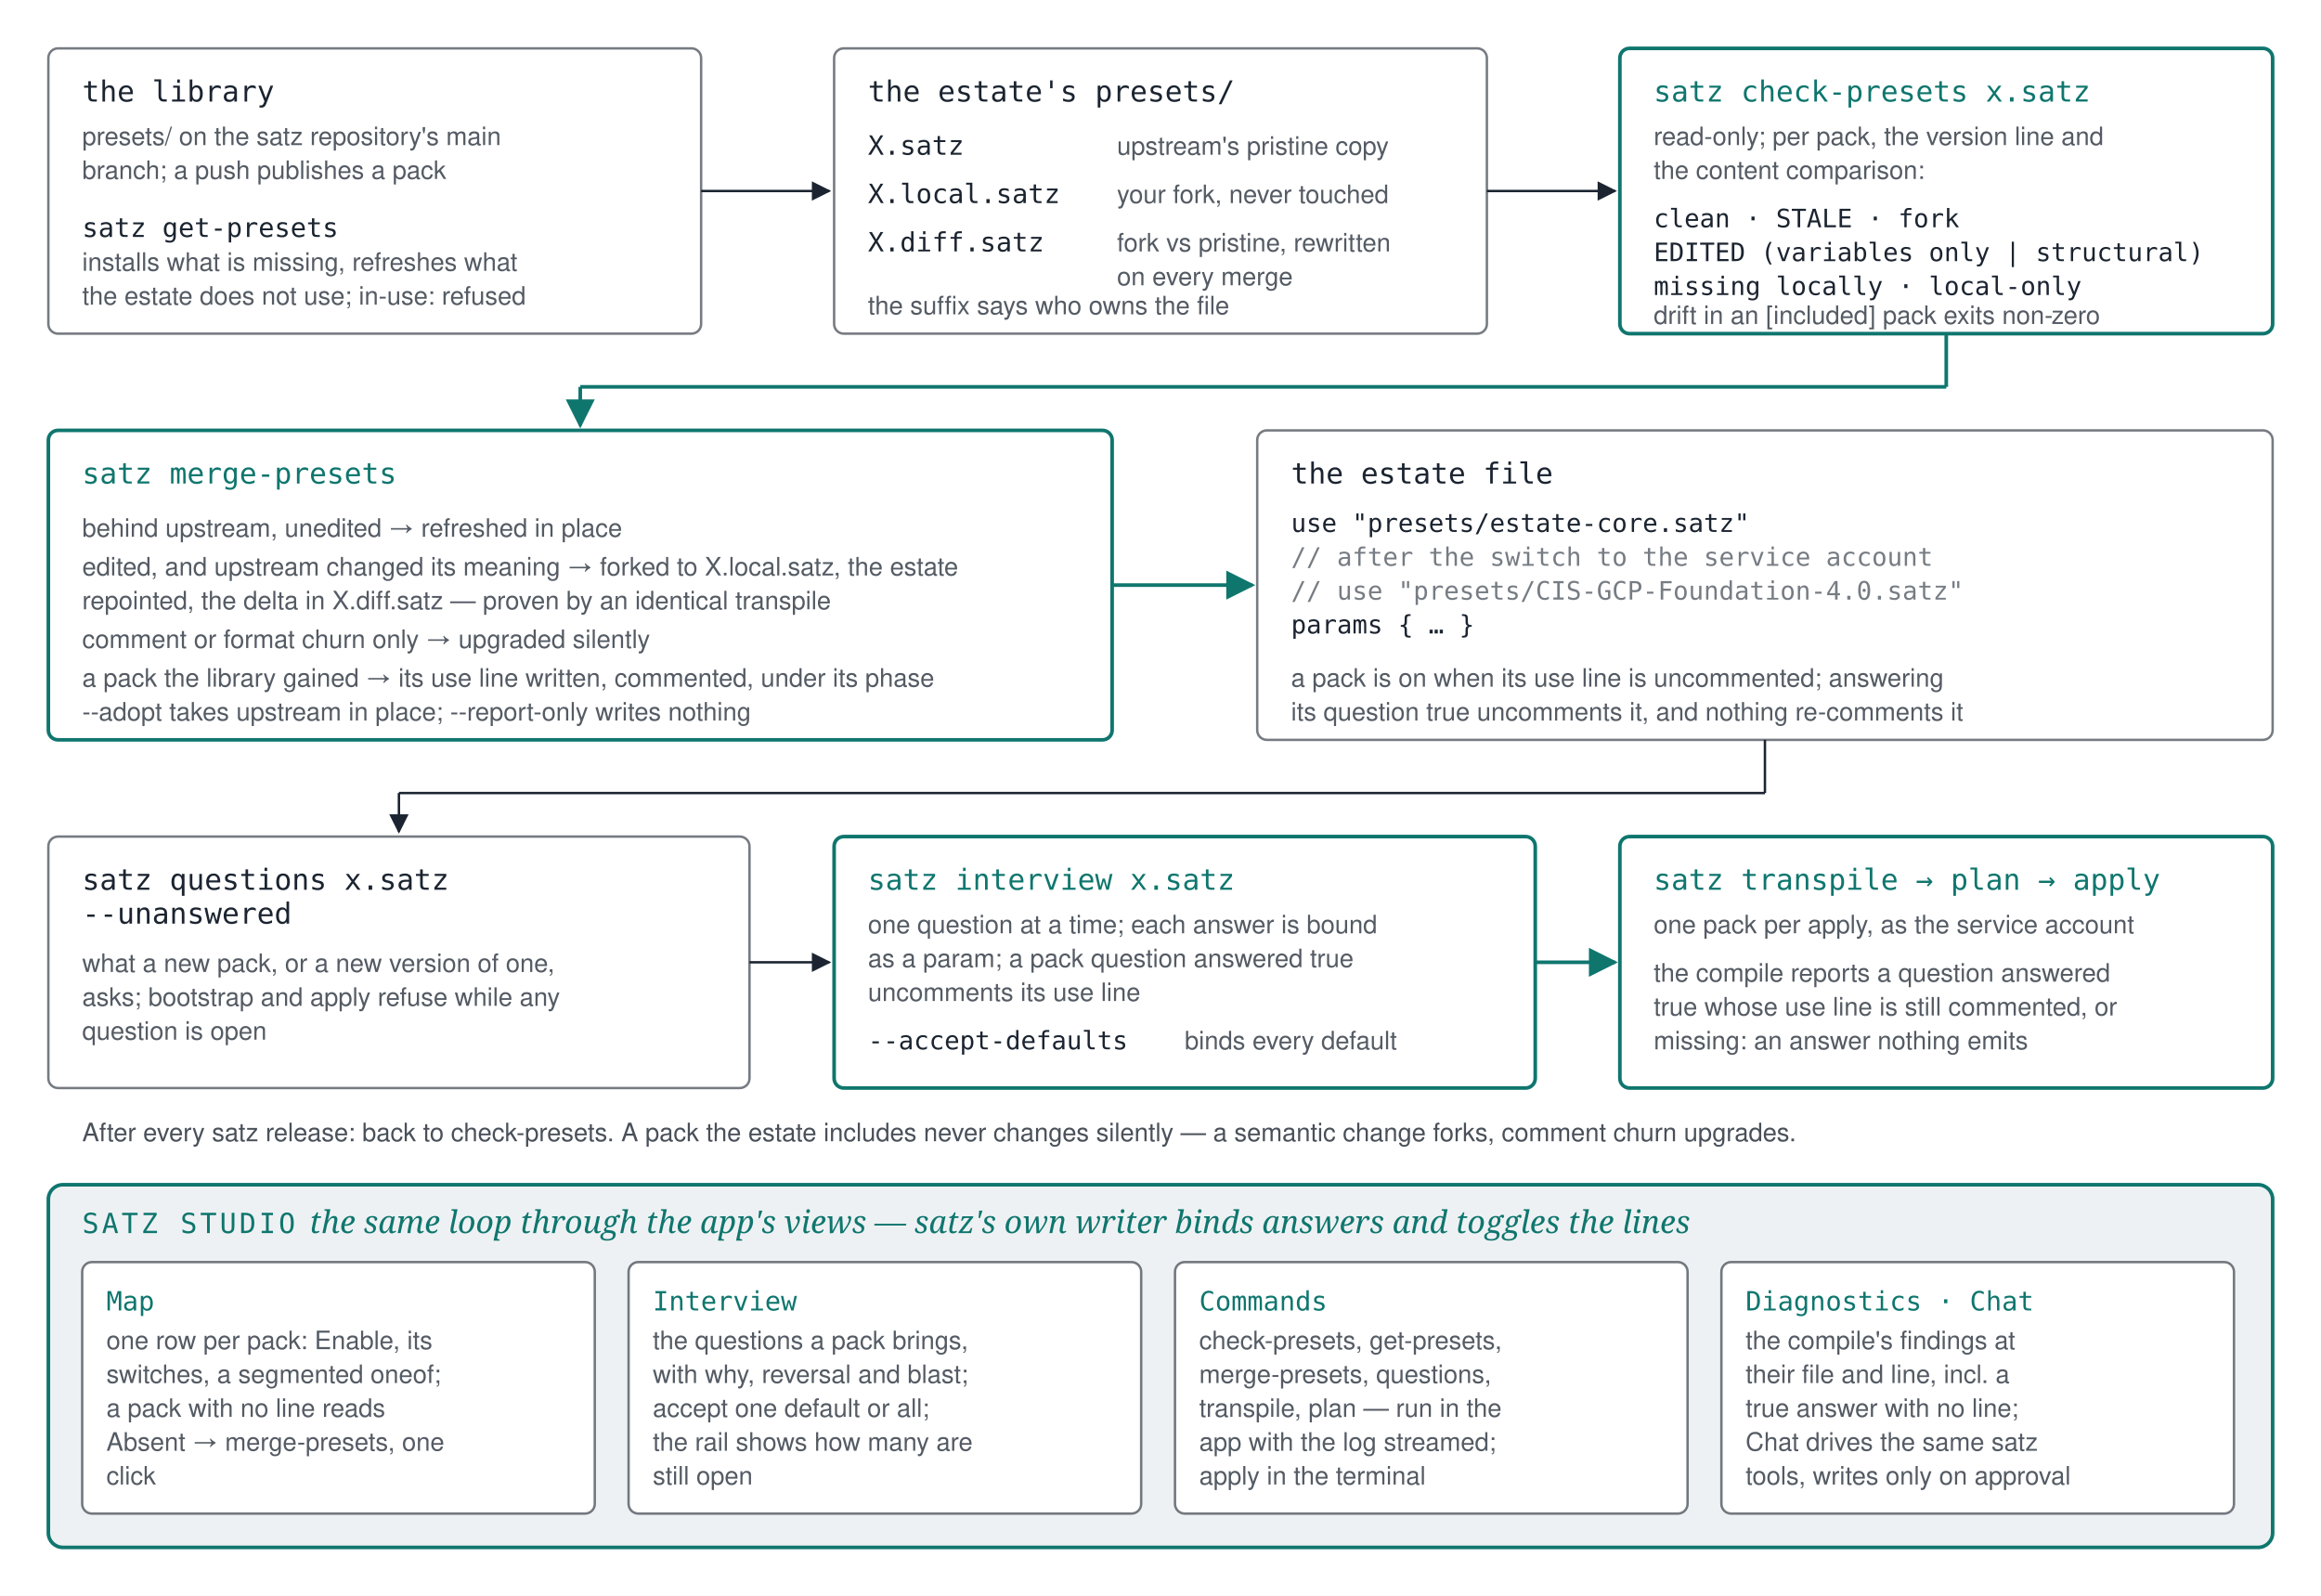
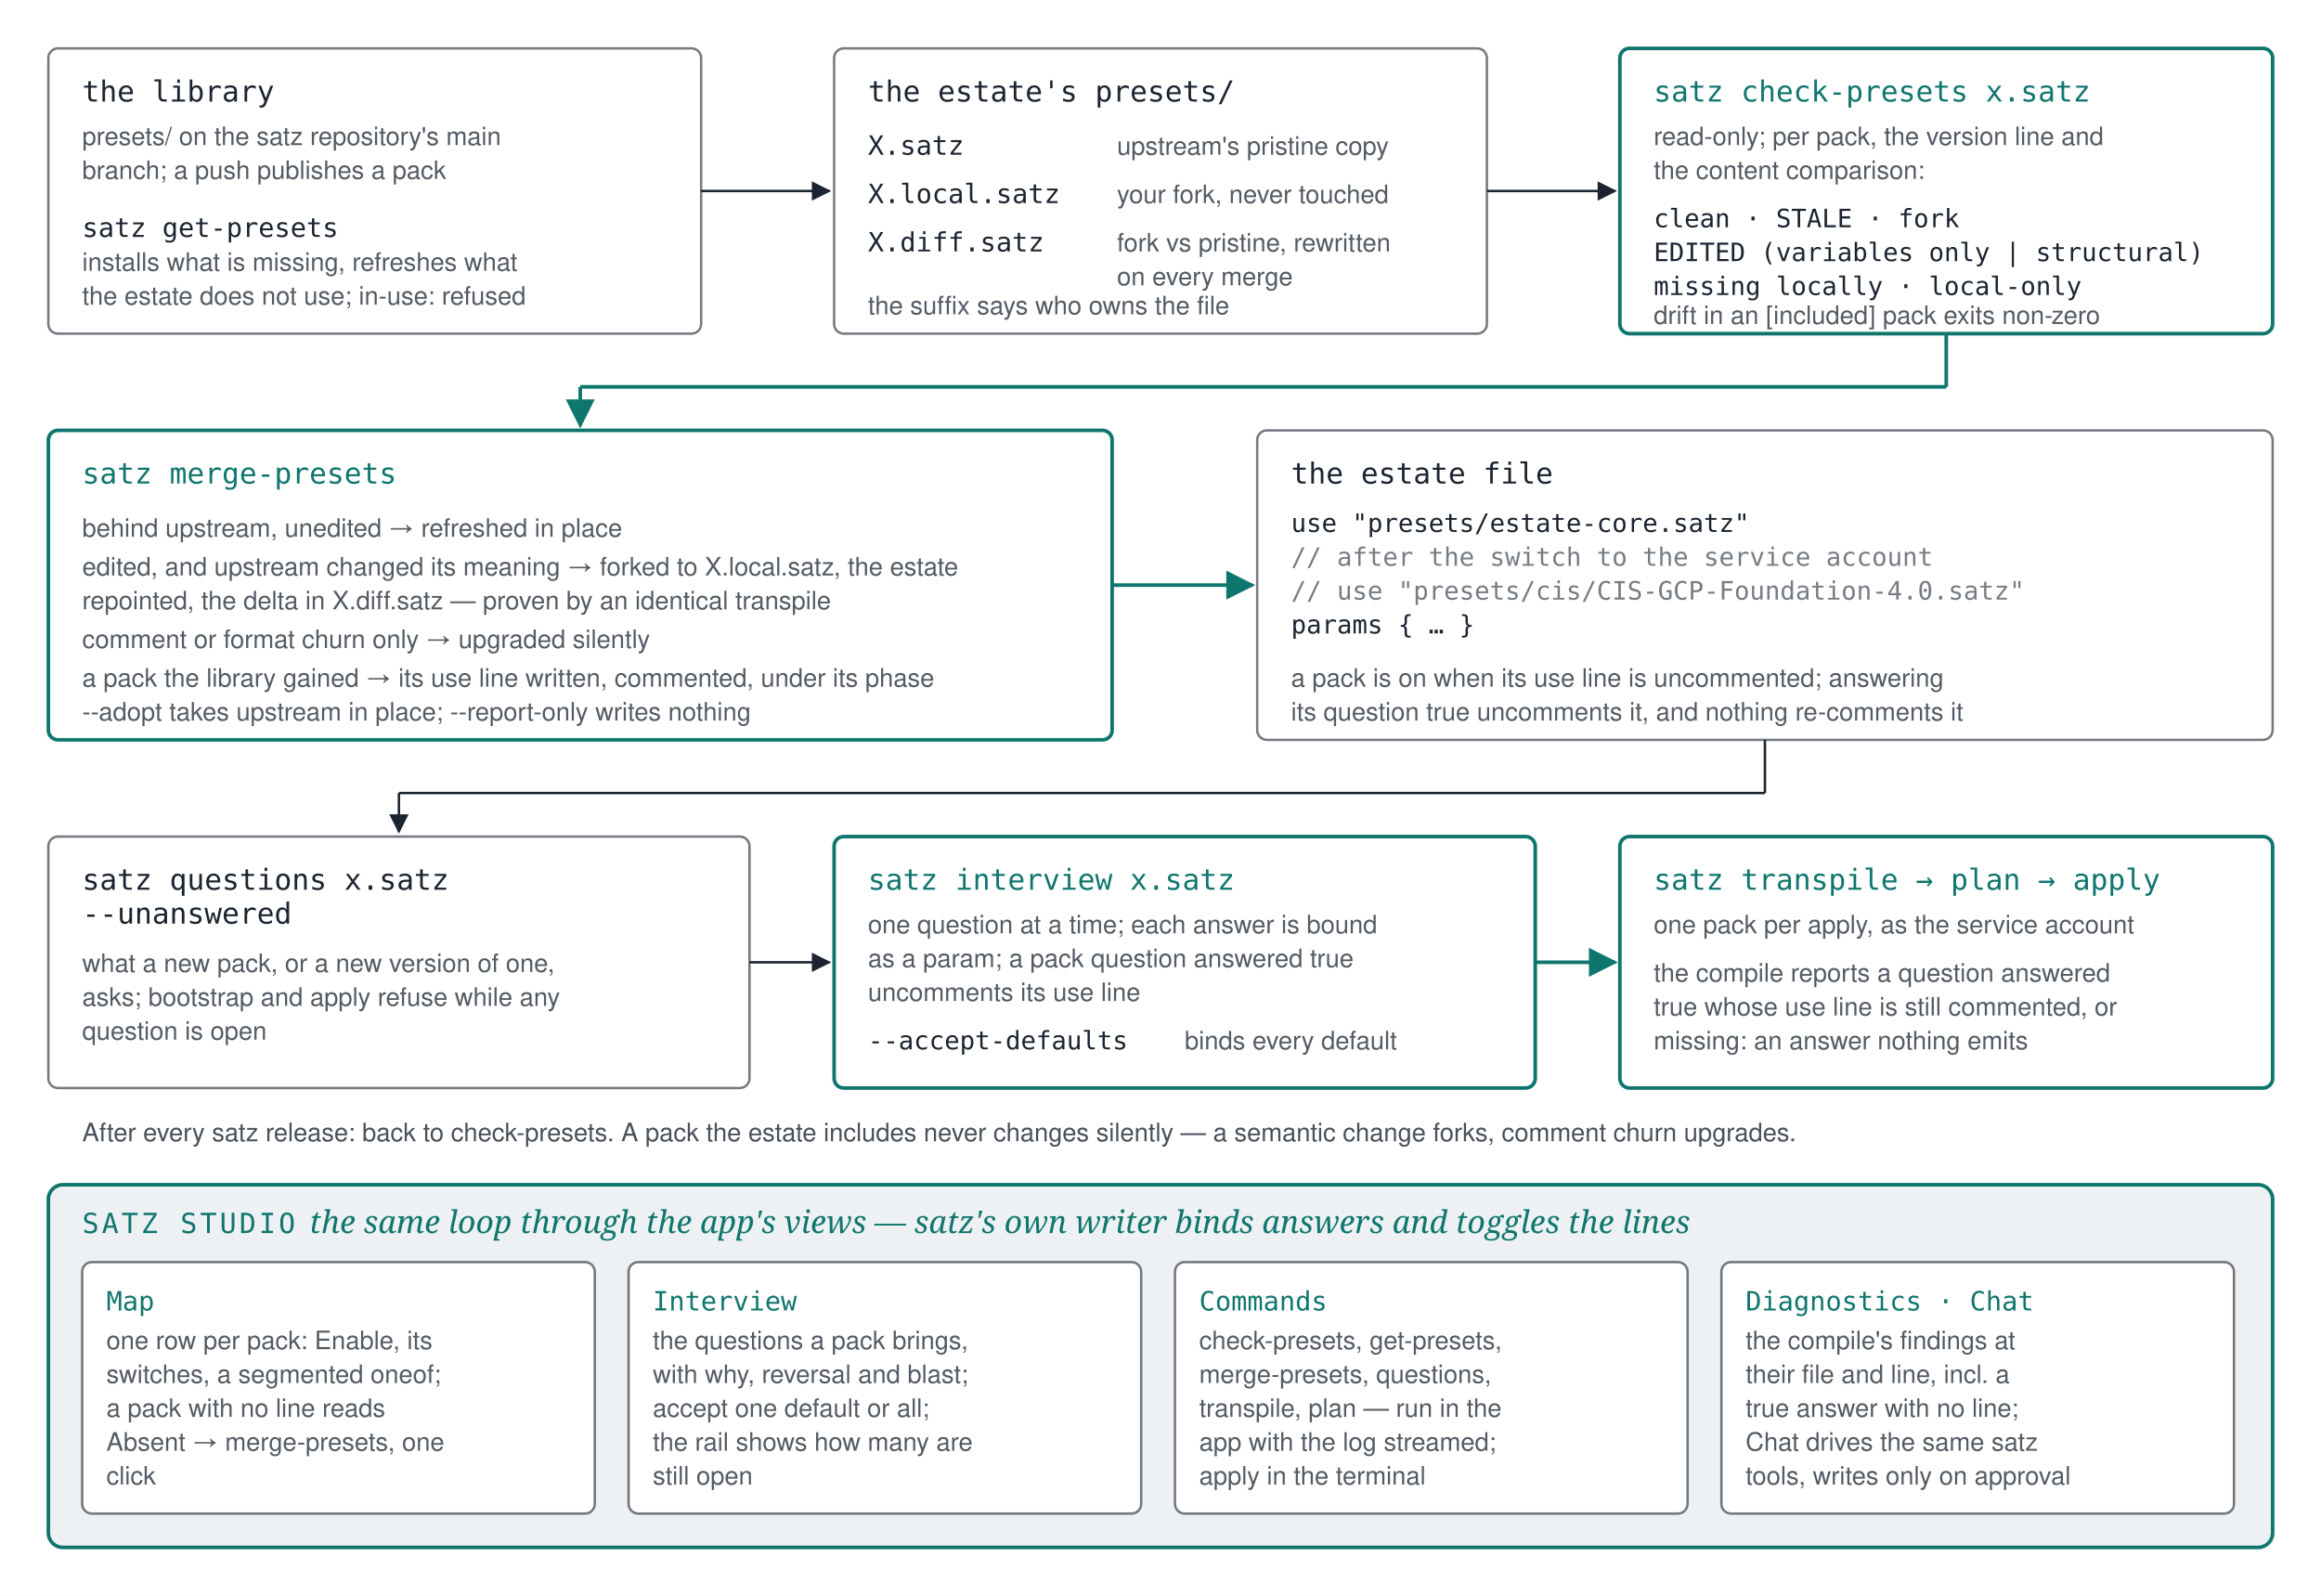
<svg xmlns="http://www.w3.org/2000/svg" viewBox="0 0 960 660" width="960" height="660" role="img" aria-label="The pack loop in four rows. Row one: the library, the presets folder on the satz repository's main branch, which satz get-presets installs from; the estate's own presets folder, where X.satz is upstream's pristine copy, X.local.satz your fork and X.diff.satz the delta rewritten on every merge; and satz check-presets, which reports each pack as clean, STALE, EDITED variables only, EDITED structural, fork, missing locally or local-only, and exits non-zero on drift in an included pack. Row two: satz merge-presets refreshes a pack behind upstream, forks an edited one to X.local.satz and repoints the estate with the delta in X.diff.satz, and writes the commented use line for a pack the library gained; the estate file holds one use line per pack under its phase, commented until the pack is on, and the params. Row three: satz questions --unanswered lists what a new pack or version asks; satz interview binds each answer as a param and uncomments the line of a pack whose question is answered true, --accept-defaults binds every default; then transpile, plan and apply, one pack per apply, and the compile reports a question answered true whose line is still commented. Row four, satz studio: the Map view enables a pack, its switches and oneof choices, and runs merge-presets for an Absent row; the Interview view asks the questions a pack brings; Commands runs check-presets, get-presets, merge-presets, transpile and plan in the app and hands apply to the terminal; the diagnostics drawer shows the compile's findings.">
  <defs>
    <marker id="arr" viewBox="0 0 10 10" refX="9" refY="5" markerWidth="8" markerHeight="8" orient="auto-start-reverse">
      <path d="M0,0 L10,5 L0,10 z" fill="#1B2430" />
    </marker>
    <marker id="arr-acc" viewBox="0 0 10 10" refX="9" refY="5" markerWidth="8" markerHeight="8" orient="auto-start-reverse">
      <path d="M0,0 L10,5 L0,10 z" fill="#0F766E" />
    </marker>
  </defs>
  <rect x="0" y="0" width="960" height="660" fill="#FFFFFF" />
  <rect x="20" y="20" width="270" height="118" rx="4" fill="#FFFFFF" stroke="#1B2430" stroke-opacity="0.6" />
  <text x="34" y="42" font-family="IBM Plex Mono, Menlo, monospace" font-size="12" fill="#1B2430" font-weight="500">the library</text>
  <text x="34" y="60" font-family="IBM Plex Sans, Helvetica, sans-serif" font-size="10.5" fill="#1B2430" opacity="0.75">presets/ on the satz repository's main</text>
  <text x="34" y="74" font-family="IBM Plex Sans, Helvetica, sans-serif" font-size="10.5" fill="#1B2430" opacity="0.75">branch; a push publishes a pack</text>
  <text x="34" y="98" font-family="IBM Plex Mono, Menlo, monospace" font-size="11" fill="#1B2430" font-weight="500">satz get-presets</text>
  <text x="34" y="112" font-family="IBM Plex Sans, Helvetica, sans-serif" font-size="10.5" fill="#1B2430" opacity="0.75">installs what is missing, refreshes what</text>
  <text x="34" y="126" font-family="IBM Plex Sans, Helvetica, sans-serif" font-size="10.5" fill="#1B2430" opacity="0.75">the estate does not use; in-use: refused</text>
  <line x1="290" y1="79" x2="343" y2="79" stroke="#1B2430" marker-end="url(#arr)" />
  <rect x="345" y="20" width="270" height="118" rx="4" fill="#FFFFFF" stroke="#1B2430" stroke-opacity="0.6" />
  <text x="359" y="42" font-family="IBM Plex Mono, Menlo, monospace" font-size="12" fill="#1B2430" font-weight="500">the estate's presets/</text>
  <text x="359" y="64" font-family="IBM Plex Mono, Menlo, monospace" font-size="11" fill="#1B2430" font-weight="500">X.satz</text>
  <text x="462" y="64" font-family="IBM Plex Sans, Helvetica, sans-serif" font-size="10.5" fill="#1B2430" opacity="0.75">upstream's pristine copy</text>
  <text x="359" y="84" font-family="IBM Plex Mono, Menlo, monospace" font-size="11" fill="#1B2430" font-weight="500">X.local.satz</text>
  <text x="462" y="84" font-family="IBM Plex Sans, Helvetica, sans-serif" font-size="10.5" fill="#1B2430" opacity="0.75">your fork, never touched</text>
  <text x="359" y="104" font-family="IBM Plex Mono, Menlo, monospace" font-size="11" fill="#1B2430" font-weight="500">X.diff.satz</text>
  <text x="462" y="104" font-family="IBM Plex Sans, Helvetica, sans-serif" font-size="10.5" fill="#1B2430" opacity="0.75">fork vs pristine, rewritten</text>
  <text x="462" y="118" font-family="IBM Plex Sans, Helvetica, sans-serif" font-size="10.5" fill="#1B2430" opacity="0.75">on every merge</text>
  <text x="359" y="130" font-family="IBM Plex Sans, Helvetica, sans-serif" font-size="10.5" fill="#1B2430" opacity="0.75">the suffix says who owns the file</text>
  <line x1="615" y1="79" x2="668" y2="79" stroke="#1B2430" marker-end="url(#arr)" />
  <rect x="670" y="20" width="270" height="118" rx="4" fill="#FFFFFF" stroke="#0F766E" stroke-width="1.5" />
  <text x="684" y="42" font-family="IBM Plex Mono, Menlo, monospace" font-size="12" fill="#0F766E" font-weight="500">satz check-presets x.satz</text>
  <text x="684" y="60" font-family="IBM Plex Sans, Helvetica, sans-serif" font-size="10.5" fill="#1B2430" opacity="0.75">read-only; per pack, the version line and</text>
  <text x="684" y="74" font-family="IBM Plex Sans, Helvetica, sans-serif" font-size="10.5" fill="#1B2430" opacity="0.75">the content comparison:</text>
  <text x="684" y="94" font-family="IBM Plex Mono, Menlo, monospace" font-size="10.5" fill="#1B2430" font-weight="500">clean · STALE · fork</text>
  <text x="684" y="108" font-family="IBM Plex Mono, Menlo, monospace" font-size="10.5" fill="#1B2430" font-weight="500">EDITED (variables only | structural)</text>
  <text x="684" y="122" font-family="IBM Plex Mono, Menlo, monospace" font-size="10.5" fill="#1B2430" font-weight="500">missing locally · local-only</text>
  <text x="684" y="134" font-family="IBM Plex Sans, Helvetica, sans-serif" font-size="10.5" fill="#1B2430" opacity="0.75">drift in an [included] pack exits non-zero</text>
  <line x1="805" y1="138" x2="805" y2="160" stroke="#0F766E" stroke-width="1.5" />
  <line x1="805" y1="160" x2="240" y2="160" stroke="#0F766E" stroke-width="1.5" />
  <line x1="240" y1="160" x2="240" y2="176" stroke="#0F766E" stroke-width="1.5" marker-end="url(#arr-acc)" />
  <rect x="20" y="178" width="440" height="128" rx="4" fill="#FFFFFF" stroke="#0F766E" stroke-width="1.5" />
  <text x="34" y="200" font-family="IBM Plex Mono, Menlo, monospace" font-size="12" fill="#0F766E" font-weight="500">satz merge-presets</text>
  <text x="34" y="222" font-family="IBM Plex Sans, Helvetica, sans-serif" font-size="10.5" fill="#1B2430" opacity="0.75">behind upstream, unedited → refreshed in place</text>
  <text x="34" y="238" font-family="IBM Plex Sans, Helvetica, sans-serif" font-size="10.5" fill="#1B2430" opacity="0.75">edited, and upstream changed its meaning → forked to X.local.satz, the estate</text>
  <text x="34" y="252" font-family="IBM Plex Sans, Helvetica, sans-serif" font-size="10.5" fill="#1B2430" opacity="0.75">repointed, the delta in X.diff.satz — proven by an identical transpile</text>
  <text x="34" y="268" font-family="IBM Plex Sans, Helvetica, sans-serif" font-size="10.5" fill="#1B2430" opacity="0.75">comment or format churn only → upgraded silently</text>
  <text x="34" y="284" font-family="IBM Plex Sans, Helvetica, sans-serif" font-size="10.5" fill="#1B2430" opacity="0.75">a pack the library gained → its use line written, commented, under its phase</text>
  <text x="34" y="298" font-family="IBM Plex Sans, Helvetica, sans-serif" font-size="10.5" fill="#1B2430" opacity="0.75">--adopt takes upstream in place; --report-only writes nothing</text>
  <line x1="460" y1="242" x2="518" y2="242" stroke="#0F766E" stroke-width="1.5" marker-end="url(#arr-acc)" />
  <rect x="520" y="178" width="420" height="128" rx="4" fill="#FFFFFF" stroke="#1B2430" stroke-opacity="0.6" />
  <text x="534" y="200" font-family="IBM Plex Mono, Menlo, monospace" font-size="12" fill="#1B2430" font-weight="500">the estate file</text>
  <text x="534" y="220" font-family="IBM Plex Mono, Menlo, monospace" font-size="10.5" fill="#1B2430">use "presets/estate-core.satz"</text>
  <text x="534" y="234" font-family="IBM Plex Mono, Menlo, monospace" font-size="10.5" fill="#1B2430" opacity="0.6">// after the switch to the service account</text>
-   <text x="534" y="248" font-family="IBM Plex Mono, Menlo, monospace" font-size="10.5" fill="#1B2430" opacity="0.6">// use "presets/CIS-GCP-Foundation-4.0.satz"</text>
+   <text x="534" y="248" font-family="IBM Plex Mono, Menlo, monospace" font-size="10.5" fill="#1B2430" opacity="0.6">// use "presets/cis/CIS-GCP-Foundation-4.0.satz"</text>
  <text x="534" y="262" font-family="IBM Plex Mono, Menlo, monospace" font-size="10.5" fill="#1B2430">params { … }</text>
  <text x="534" y="284" font-family="IBM Plex Sans, Helvetica, sans-serif" font-size="10.5" fill="#1B2430" opacity="0.75">a pack is on when its use line is uncommented; answering</text>
  <text x="534" y="298" font-family="IBM Plex Sans, Helvetica, sans-serif" font-size="10.5" fill="#1B2430" opacity="0.75">its question true uncomments it, and nothing re-comments it</text>
  <line x1="730" y1="306" x2="730" y2="328" stroke="#1B2430" />
  <line x1="730" y1="328" x2="165" y2="328" stroke="#1B2430" />
  <line x1="165" y1="328" x2="165" y2="344" stroke="#1B2430" marker-end="url(#arr)" />
  <rect x="20" y="346" width="290" height="104" rx="4" fill="#FFFFFF" stroke="#1B2430" stroke-opacity="0.6" />
  <text x="34" y="368" font-family="IBM Plex Mono, Menlo, monospace" font-size="12" fill="#1B2430" font-weight="500">satz questions x.satz</text>
  <text x="34" y="382" font-family="IBM Plex Mono, Menlo, monospace" font-size="12" fill="#1B2430" font-weight="500">  --unanswered</text>
  <text x="34" y="402" font-family="IBM Plex Sans, Helvetica, sans-serif" font-size="10.5" fill="#1B2430" opacity="0.75">what a new pack, or a new version of one,</text>
  <text x="34" y="416" font-family="IBM Plex Sans, Helvetica, sans-serif" font-size="10.5" fill="#1B2430" opacity="0.75">asks; bootstrap and apply refuse while any</text>
  <text x="34" y="430" font-family="IBM Plex Sans, Helvetica, sans-serif" font-size="10.5" fill="#1B2430" opacity="0.75">question is open</text>
  <line x1="310" y1="398" x2="343" y2="398" stroke="#1B2430" marker-end="url(#arr)" />
  <rect x="345" y="346" width="290" height="104" rx="4" fill="#FFFFFF" stroke="#0F766E" stroke-width="1.5" />
  <text x="359" y="368" font-family="IBM Plex Mono, Menlo, monospace" font-size="12" fill="#0F766E" font-weight="500">satz interview x.satz</text>
  <text x="359" y="386" font-family="IBM Plex Sans, Helvetica, sans-serif" font-size="10.5" fill="#1B2430" opacity="0.75">one question at a time; each answer is bound</text>
  <text x="359" y="400" font-family="IBM Plex Sans, Helvetica, sans-serif" font-size="10.5" fill="#1B2430" opacity="0.75">as a param; a pack question answered true</text>
  <text x="359" y="414" font-family="IBM Plex Sans, Helvetica, sans-serif" font-size="10.5" fill="#1B2430" opacity="0.75">uncomments its use line</text>
  <text x="359" y="434" font-family="IBM Plex Mono, Menlo, monospace" font-size="10.5" fill="#1B2430" font-weight="500">--accept-defaults</text>
  <text x="490" y="434" font-family="IBM Plex Sans, Helvetica, sans-serif" font-size="10.5" fill="#1B2430" opacity="0.75">binds every default</text>
  <line x1="635" y1="398" x2="668" y2="398" stroke="#0F766E" stroke-width="1.5" marker-end="url(#arr-acc)" />
  <rect x="670" y="346" width="270" height="104" rx="4" fill="#FFFFFF" stroke="#0F766E" stroke-width="1.5" />
  <text x="684" y="368" font-family="IBM Plex Mono, Menlo, monospace" font-size="12" fill="#0F766E" font-weight="500">satz transpile → plan → apply</text>
  <text x="684" y="386" font-family="IBM Plex Sans, Helvetica, sans-serif" font-size="10.5" fill="#1B2430" opacity="0.75">one pack per apply, as the service account</text>
  <text x="684" y="406" font-family="IBM Plex Sans, Helvetica, sans-serif" font-size="10.5" fill="#1B2430" opacity="0.75">the compile reports a question answered</text>
  <text x="684" y="420" font-family="IBM Plex Sans, Helvetica, sans-serif" font-size="10.5" fill="#1B2430" opacity="0.75">true whose use line is still commented, or</text>
  <text x="684" y="434" font-family="IBM Plex Sans, Helvetica, sans-serif" font-size="10.5" fill="#1B2430" opacity="0.75">missing: an answer nothing emits</text>
  <text x="34" y="472" font-family="IBM Plex Sans, Helvetica, sans-serif" font-size="10.5" fill="#1B2430" opacity="0.8">After every satz release: back to check-presets. A pack the estate includes never changes silently — a semantic change forks, comment churn upgrades.</text>
  <rect x="20" y="490" width="920" height="150" rx="6" fill="#EEF1F3" stroke="#0F766E" stroke-width="1.5" />
  <text x="34" y="510" font-family="IBM Plex Mono, Menlo, monospace" font-size="11.5" letter-spacing="1.2" fill="#0F766E" font-weight="500">SATZ STUDIO</text>
  <text x="128" y="510" font-family="Newsreader, Georgia, serif" font-style="italic" font-size="13" fill="#0F766E">the same loop through the app's views — satz's own writer binds answers and toggles the lines</text>
  <rect x="34" y="522" width="212" height="104" rx="4" fill="#FFFFFF" stroke="#1B2430" stroke-opacity="0.6" />
  <text x="44" y="542" font-family="IBM Plex Mono, Menlo, monospace" font-size="11" fill="#0F766E" font-weight="500">Map</text>
  <text x="44" y="558" font-family="IBM Plex Sans, Helvetica, sans-serif" font-size="10.5" fill="#1B2430" opacity="0.75">one row per pack: Enable, its</text>
  <text x="44" y="572" font-family="IBM Plex Sans, Helvetica, sans-serif" font-size="10.5" fill="#1B2430" opacity="0.75">switches, a segmented oneof;</text>
  <text x="44" y="586" font-family="IBM Plex Sans, Helvetica, sans-serif" font-size="10.5" fill="#1B2430" opacity="0.75">a pack with no line reads</text>
  <text x="44" y="600" font-family="IBM Plex Sans, Helvetica, sans-serif" font-size="10.5" fill="#1B2430" opacity="0.75">Absent → merge-presets, one</text>
  <text x="44" y="614" font-family="IBM Plex Sans, Helvetica, sans-serif" font-size="10.5" fill="#1B2430" opacity="0.75">click</text>
  <rect x="260" y="522" width="212" height="104" rx="4" fill="#FFFFFF" stroke="#1B2430" stroke-opacity="0.6" />
  <text x="270" y="542" font-family="IBM Plex Mono, Menlo, monospace" font-size="11" fill="#0F766E" font-weight="500">Interview</text>
  <text x="270" y="558" font-family="IBM Plex Sans, Helvetica, sans-serif" font-size="10.5" fill="#1B2430" opacity="0.75">the questions a pack brings,</text>
  <text x="270" y="572" font-family="IBM Plex Sans, Helvetica, sans-serif" font-size="10.5" fill="#1B2430" opacity="0.75">with why, reversal and blast;</text>
  <text x="270" y="586" font-family="IBM Plex Sans, Helvetica, sans-serif" font-size="10.5" fill="#1B2430" opacity="0.75">accept one default or all;</text>
  <text x="270" y="600" font-family="IBM Plex Sans, Helvetica, sans-serif" font-size="10.5" fill="#1B2430" opacity="0.75">the rail shows how many are</text>
  <text x="270" y="614" font-family="IBM Plex Sans, Helvetica, sans-serif" font-size="10.5" fill="#1B2430" opacity="0.75">still open</text>
  <rect x="486" y="522" width="212" height="104" rx="4" fill="#FFFFFF" stroke="#1B2430" stroke-opacity="0.6" />
  <text x="496" y="542" font-family="IBM Plex Mono, Menlo, monospace" font-size="11" fill="#0F766E" font-weight="500">Commands</text>
  <text x="496" y="558" font-family="IBM Plex Sans, Helvetica, sans-serif" font-size="10.5" fill="#1B2430" opacity="0.75">check-presets, get-presets,</text>
  <text x="496" y="572" font-family="IBM Plex Sans, Helvetica, sans-serif" font-size="10.5" fill="#1B2430" opacity="0.75">merge-presets, questions,</text>
  <text x="496" y="586" font-family="IBM Plex Sans, Helvetica, sans-serif" font-size="10.5" fill="#1B2430" opacity="0.75">transpile, plan — run in the</text>
  <text x="496" y="600" font-family="IBM Plex Sans, Helvetica, sans-serif" font-size="10.5" fill="#1B2430" opacity="0.75">app with the log streamed;</text>
  <text x="496" y="614" font-family="IBM Plex Sans, Helvetica, sans-serif" font-size="10.5" fill="#1B2430" opacity="0.75">apply in the terminal</text>
  <rect x="712" y="522" width="212" height="104" rx="4" fill="#FFFFFF" stroke="#1B2430" stroke-opacity="0.6" />
  <text x="722" y="542" font-family="IBM Plex Mono, Menlo, monospace" font-size="11" fill="#0F766E" font-weight="500">Diagnostics · Chat</text>
  <text x="722" y="558" font-family="IBM Plex Sans, Helvetica, sans-serif" font-size="10.5" fill="#1B2430" opacity="0.75">the compile's findings at</text>
  <text x="722" y="572" font-family="IBM Plex Sans, Helvetica, sans-serif" font-size="10.5" fill="#1B2430" opacity="0.75">their file and line, incl. a</text>
  <text x="722" y="586" font-family="IBM Plex Sans, Helvetica, sans-serif" font-size="10.5" fill="#1B2430" opacity="0.75">true answer with no line;</text>
  <text x="722" y="600" font-family="IBM Plex Sans, Helvetica, sans-serif" font-size="10.5" fill="#1B2430" opacity="0.75">Chat drives the same satz</text>
  <text x="722" y="614" font-family="IBM Plex Sans, Helvetica, sans-serif" font-size="10.5" fill="#1B2430" opacity="0.75">tools, writes only on approval</text>
</svg>
